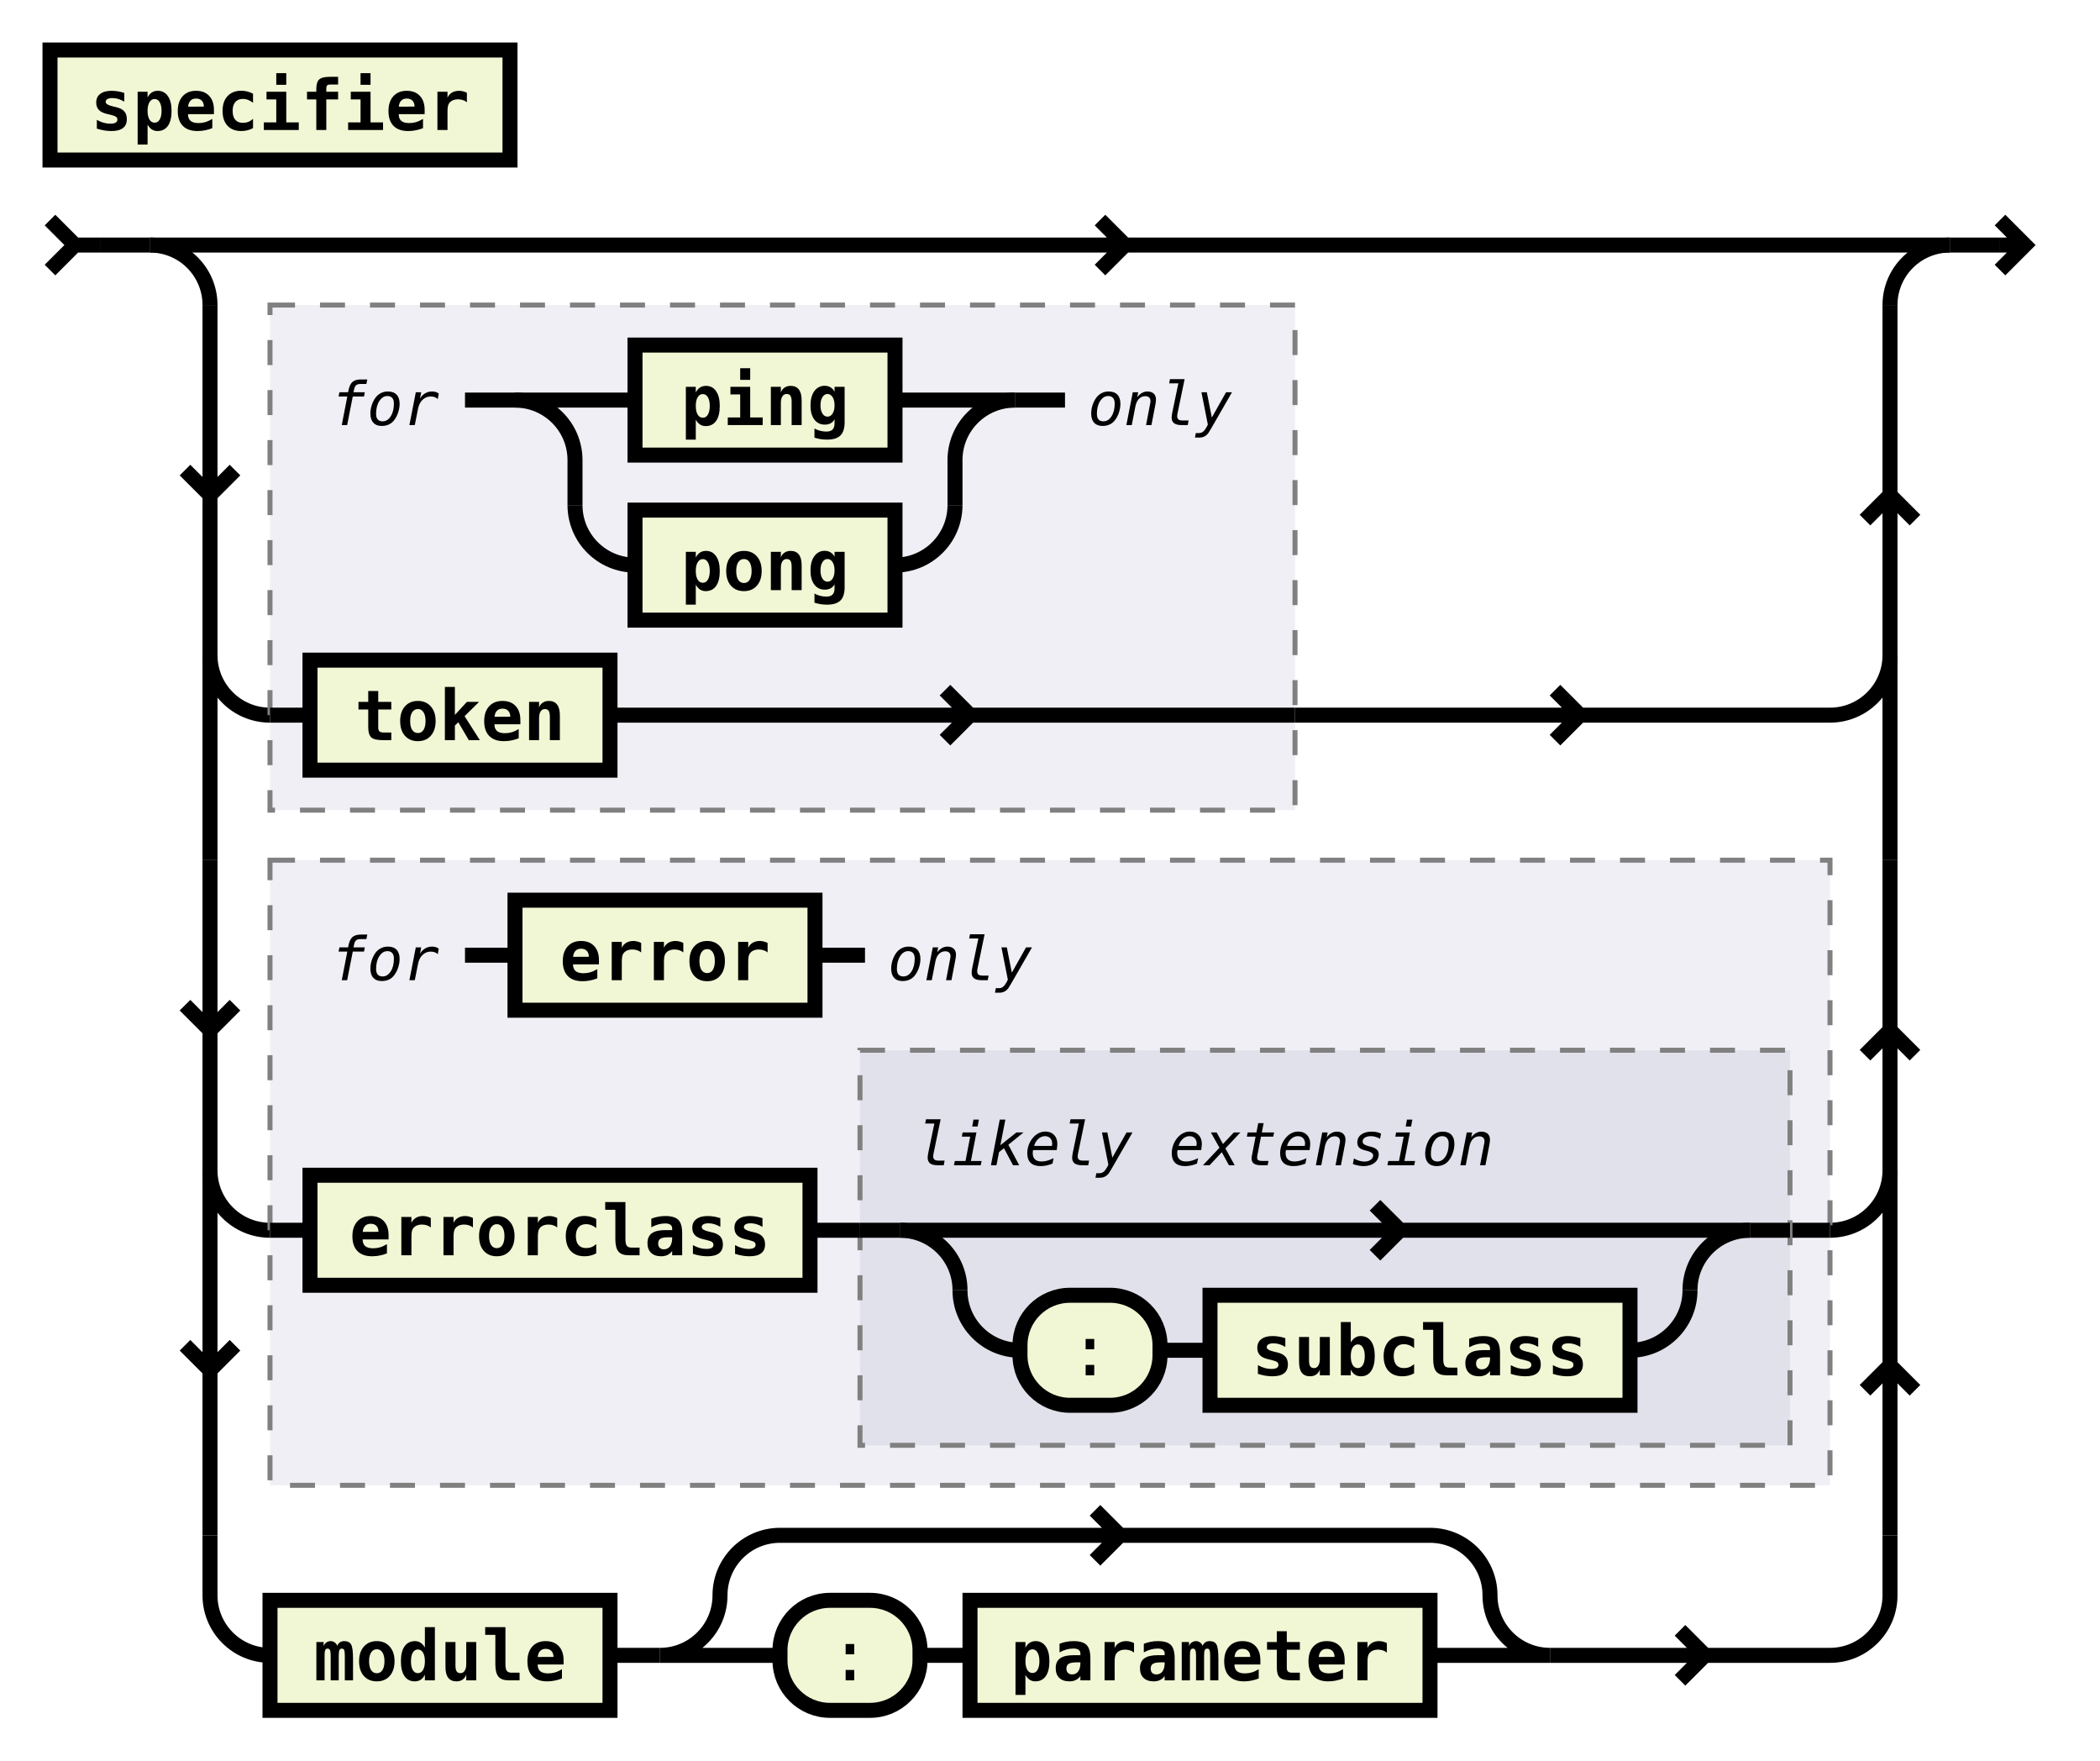
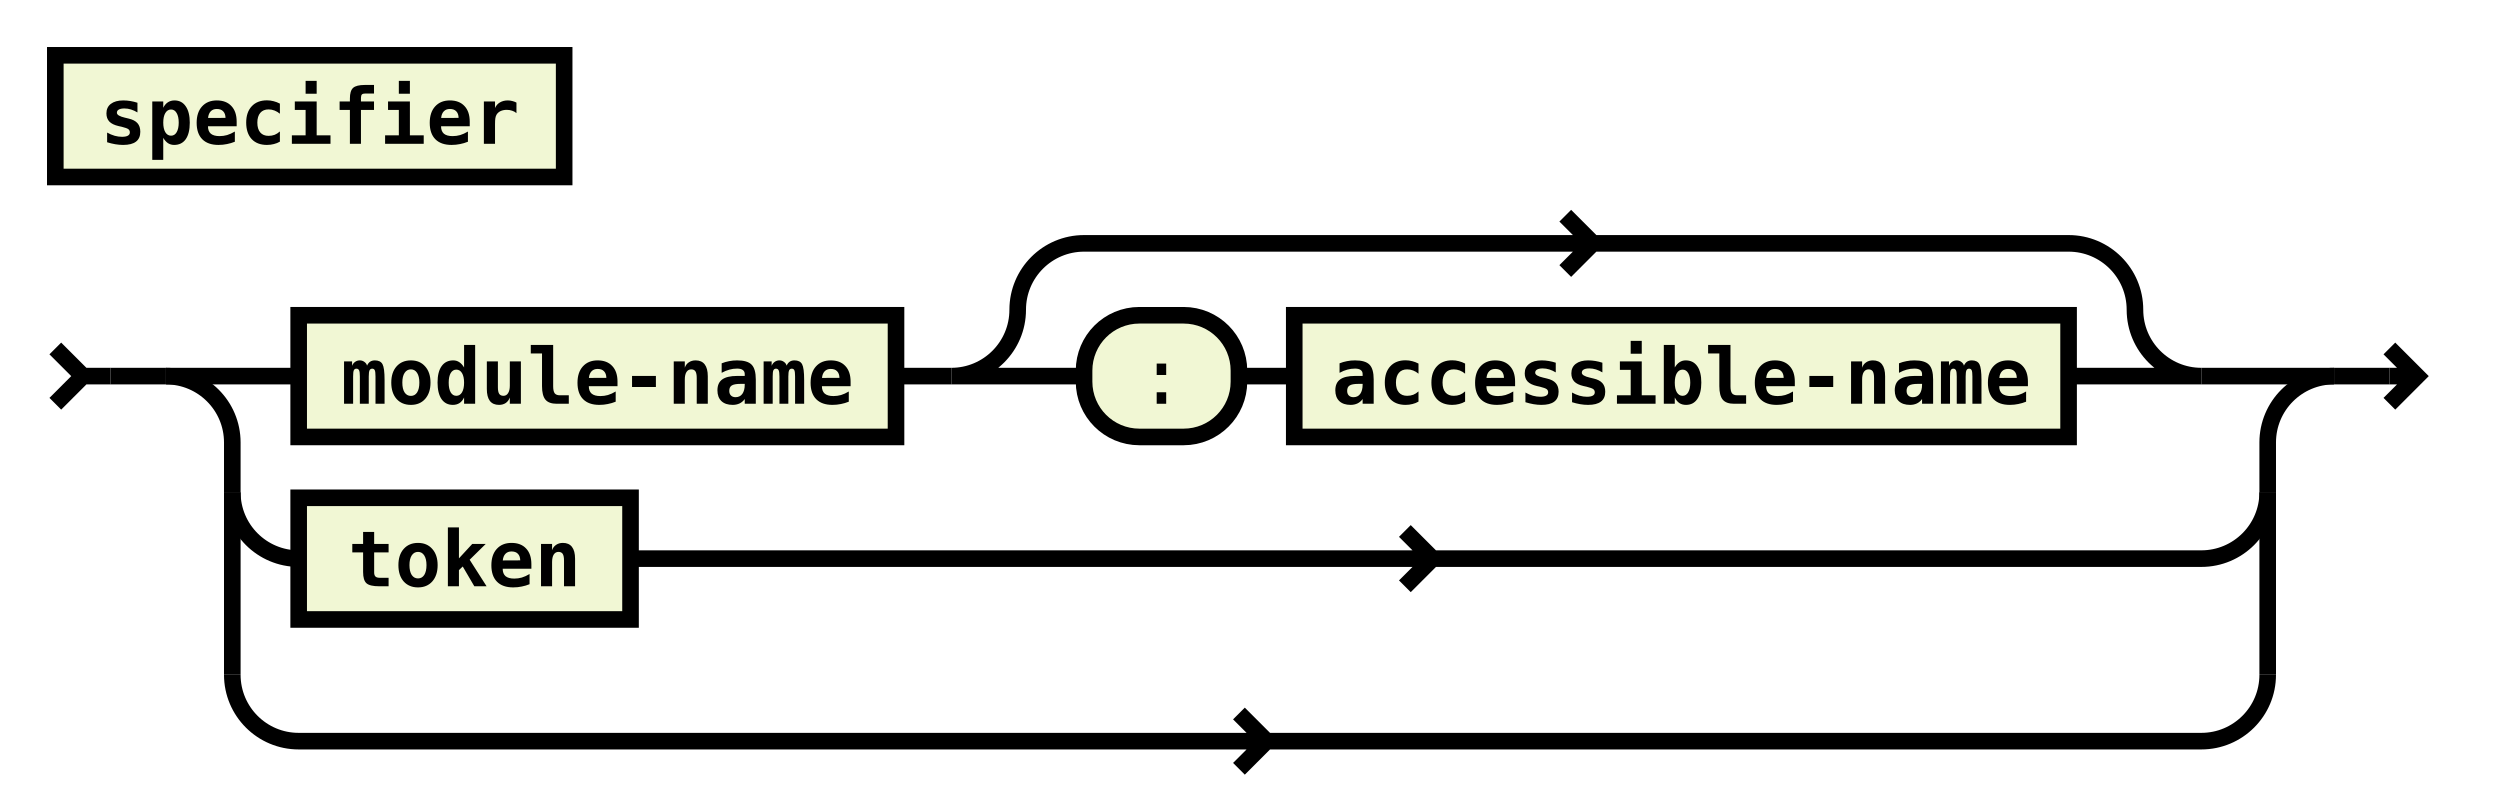
- <svg xmlns="http://www.w3.org/2000/svg" class="railroad" viewBox="0 0 420 352" width="336pt">
+ <svg xmlns="http://www.w3.org/2000/svg" class="railroad" viewBox="0 0 452 144" width="361pt">
  <style type="text/css">

    svg.railroad {
        background-color: hsl(30, 20%, 95%);
        background-size: 15px 15px;
        background-image: linear-gradient(to right, rgba(30, 30, 30, .05) 1px, transparent 1px),
                          linear-gradient(to bottom, rgba(30, 30, 30, .05) 1px, transparent 1px);
    }

    svg.railroad path {
        stroke-width: 3px;
        stroke: black;
        fill: transparent;
    }

    svg.railroad .debug {
        stroke-width: 1px;
        stroke: red;
    }

    svg.railroad text {
        font: 14px monospace;
        text-anchor: middle;
    }

    svg.railroad .nonterminal text {
        font-weight: bold;
    }

    svg.railroad text.comment {
        font: italic 12px monospace;
    }

    svg.railroad rect {
        stroke-width: 3px;
        stroke: black;
        fill:hsl(-290, 70%, 90%);
    }

    svg.railroad g.labeledbox &gt; rect {
        stroke-width: 1px;
        stroke: grey;
        stroke-dasharray: 5px;
        fill:rgba(90, 90, 150, .1);
    }</style>
  <g class="verticalgrid">
    <g class="horizontalgrid">
      <g class="nonterminal">
        <rect height="22" width="92" x="10" y="10" />
        <text x="56" y="26">
specifier</text>
      </g>
    </g>
    <g class="sequence">
-       <path d=" M 10 44 l 5 5 l -5 5 m 5 -5 h 5" />
+       <path d=" M 10 63 l 5 5 l -5 5 m 5 -5 h 5" />
      <g class="sequence">
        <g class="choice">
-           <path d=" M 30 49 h 24 m 0 0 h 336 m -165 0 l -5 -5 m 0 10 l 5 -5 m 165 0" />
-           <g />
-           <path d=" M 30 49 a 12 12 0 0 1 12 12 v 0 m 336 0 v 0 a 12 12 0 0 1 12 -12" />
-           <path d=" M 42 131 v 41 m 336 0 v -41" />
-           <path d=" M 42 234 v 73 m 0 -33 l -5 -5 m 10 0 l -5 5 m 0 33 m 336 0 v -73 m 0 39 l -5 5 m 10 0 l -5 -5 m 0 -39" />
-           <path d=" M 42 61 v 70 m 0 -32 l -5 -5 m 10 0 l -5 5 m 0 32 a 12 12 0 0 0 12 12 m 205 0 h 107 m -50 0 l -5 -5 m 0 10 l 5 -5 m 50 0 a 12 12 0 0 0 12 -12 v -70 m 0 38 l -5 5 m 10 0 l -5 -5 m 0 -38" />
-           <g class="labeledbox">
-             <rect height="101" width="205" x="54" y="61" />
-             <path d=" M 54 143 h 8 m 60 0 h 137 m -65 0 l -5 -5 m 0 10 l 5 -5 m 65 0" />
-             <g class="sequence">
-               <g>
-                 <text class="comment" x="77" y="85">
- for</text>
-               </g>
-               <g class="choice">
-                 <path d=" M 103 80 h 24 m 52 0 h 24" />
-                 <g class="nonterminal">
-                   <rect height="22" width="52" x="127" y="69" />
-                   <text x="153" y="85">
- ping</text>
-                 </g>
-                 <path d=" M 103 80 a 12 12 0 0 1 12 12 v 9 m 76 0 v -9 a 12 12 0 0 1 12 -12" />
-                 <path d=" M 115 101 v 0 a 12 12 0 0 0 12 12 m 52 0 h 0 a 12 12 0 0 0 12 -12 v 0" />
-                 <g class="nonterminal">
-                   <rect height="22" width="52" x="127" y="102" />
-                   <text x="153" y="118">
- pong</text>
-                 </g>
-               </g>
-               <g>
-                 <text class="comment" x="232" y="85">
- only</text>
-               </g>
-               <path d=" M 93 80 h 10" />
-               <path d=" M 203 80 h 10" />
-             </g>
-             <g class="nonterminal">
-               <rect height="22" width="60" x="62" y="132" />
-               <text x="92" y="148">
- token</text>
-             </g>
-           </g>
-           <path d=" M 42 172 v 62 m 0 -28 l -5 -5 m 10 0 l -5 5 m 0 28 a 12 12 0 0 0 12 12 m 312 0 h 0 a 12 12 0 0 0 12 -12 v -62 m 0 34 l -5 5 m 10 0 l -5 -5 m 0 -34" />
-           <g class="labeledbox">
-             <rect height="125" width="312" x="54" y="172" />
-             <path d=" M 54 246 h 8 m 296 0 h 8" />
-             <g class="sequence">
-               <g>
-                 <text class="comment" x="77" y="196">
- for</text>
-               </g>
-               <g class="nonterminal">
-                 <rect height="22" width="60" x="103" y="180" />
-                 <text x="133" y="196">
- error</text>
-               </g>
-               <g>
-                 <text class="comment" x="192" y="196">
- only</text>
-               </g>
-               <path d=" M 93 191 h 10" />
-               <path d=" M 163 191 h 10" />
-             </g>
-             <g class="sequence">
-               <g class="nonterminal">
-                 <rect height="22" width="100" x="62" y="235" />
-                 <text x="112" y="251">
- errorclass</text>
-               </g>
-               <g class="labeledbox">
-                 <rect height="79" width="186" x="172" y="210" />
-                 <path d=" M 172 246 h 8 m 170 0 h 8" />
-                 <g>
-                   <text class="comment" x="241" y="233">
- likely extension</text>
-                 </g>
-                 <g class="choice">
-                   <path d=" M 180 246 h 24 m 0 0 h 146 m -70 0 l -5 -5 m 0 10 l 5 -5 m 70 0" />
-                   <g />
-                   <path d=" M 180 246 a 12 12 0 0 1 12 12 v 0 m 146 0 v 0 a 12 12 0 0 1 12 -12" />
-                   <path d=" M 192 258 v 0 a 12 12 0 0 0 12 12 m 122 0 h 0 a 12 12 0 0 0 12 -12 v 0" />
-                   <g class="sequence">
-                     <g class="terminal">
-                       <rect height="22" rx="10" ry="10" width="28" x="204" y="259" />
-                       <text x="218" y="275">
- :</text>
-                     </g>
-                     <g class="nonterminal">
-                       <rect height="22" width="84" x="242" y="259" />
-                       <text x="284" y="275">
- subclass</text>
-                     </g>
-                     <path d=" M 232 270 h 10" />
-                   </g>
-                 </g>
-               </g>
-               <path d=" M 162 246 h 10" />
-             </g>
-           </g>
-           <path d=" M 42 307 v 12 a 12 12 0 0 0 12 12 m 256 0 h 56 m -25 0 l -5 -5 m 0 10 l 5 -5 m 25 0 a 12 12 0 0 0 12 -12 v -12" />
+           <path d=" M 30 68 h 24 m 344 0 h 24" />
          <g class="sequence">
            <g class="nonterminal">
-               <rect height="22" width="68" x="54" y="320" />
-               <text x="88" y="336">
- module</text>
+               <rect height="22" width="108" x="54" y="57" />
+               <text x="108" y="73">
+ module-name</text>
            </g>
            <g class="optional">
-               <path d=" M 132 331 h 24 m -24 0 a 12 12 0 0 0 12 -12 v 0 a 12 12 0 0 1 12 -12 h 130 m -62 0 l -5 -5 m 0 10 l 5 -5 m 62 0 a 12 12 0 0 1 12 12 v 0 a 12 12 0 0 0 12 12 h -24" />
+               <path d=" M 172 68 h 24 m -24 0 a 12 12 0 0 0 12 -12 v 0 a 12 12 0 0 1 12 -12 h 178 m -86 0 l -5 -5 m 0 10 l 5 -5 m 86 0 a 12 12 0 0 1 12 12 v 0 a 12 12 0 0 0 12 12 h -24" />
              <g class="sequence">
                <g class="terminal">
-                   <rect height="22" rx="10" ry="10" width="28" x="156" y="320" />
-                   <text x="170" y="336">
+                   <rect height="22" rx="10" ry="10" width="28" x="196" y="57" />
+                   <text x="210" y="73">
:</text>
                </g>
                <g class="nonterminal">
-                   <rect height="22" width="92" x="194" y="320" />
-                   <text x="240" y="336">
- parameter</text>
+                   <rect height="22" width="140" x="234" y="57" />
+                   <text x="304" y="73">
+ accessible-name</text>
                </g>
-                 <path d=" M 184 331 h 10" />
+                 <path d=" M 224 68 h 10" />
              </g>
            </g>
-             <path d=" M 122 331 h 10" />
+             <path d=" M 162 68 h 10" />
          </g>
+           <path d=" M 30 68 a 12 12 0 0 1 12 12 v 9 m 368 0 v -9 a 12 12 0 0 1 12 -12" />
+           <path d=" M 42 89 v 33 m 368 0 v -33" />
+           <path d=" M 42 89 v 0 a 12 12 0 0 0 12 12 m 60 0 h 284 m -139 0 l -5 -5 m 0 10 l 5 -5 m 139 0 a 12 12 0 0 0 12 -12 v 0" />
+           <g class="nonterminal">
+             <rect height="22" width="60" x="54" y="90" />
+             <text x="84" y="106">
+ token</text>
+           </g>
+           <path d=" M 42 122 v 0 a 12 12 0 0 0 12 12 m 0 0 h 344 m -169 0 l -5 -5 m 0 10 l 5 -5 m 169 0 a 12 12 0 0 0 12 -12 v 0" />
+           <g />
        </g>
      </g>
-       <path d=" M 400 49 h 5 m -5 5 l 5 -5 l -5 -5 m 5 5" />
-       <path d=" M 20 49 h 10" />
-       <path d=" M 390 49 h 10" />
+       <path d=" M 432 68 h 5 m -5 5 l 5 -5 l -5 -5 m 5 5" />
+       <path d=" M 20 68 h 10" />
+       <path d=" M 422 68 h 10" />
    </g>
  </g>
</svg>
